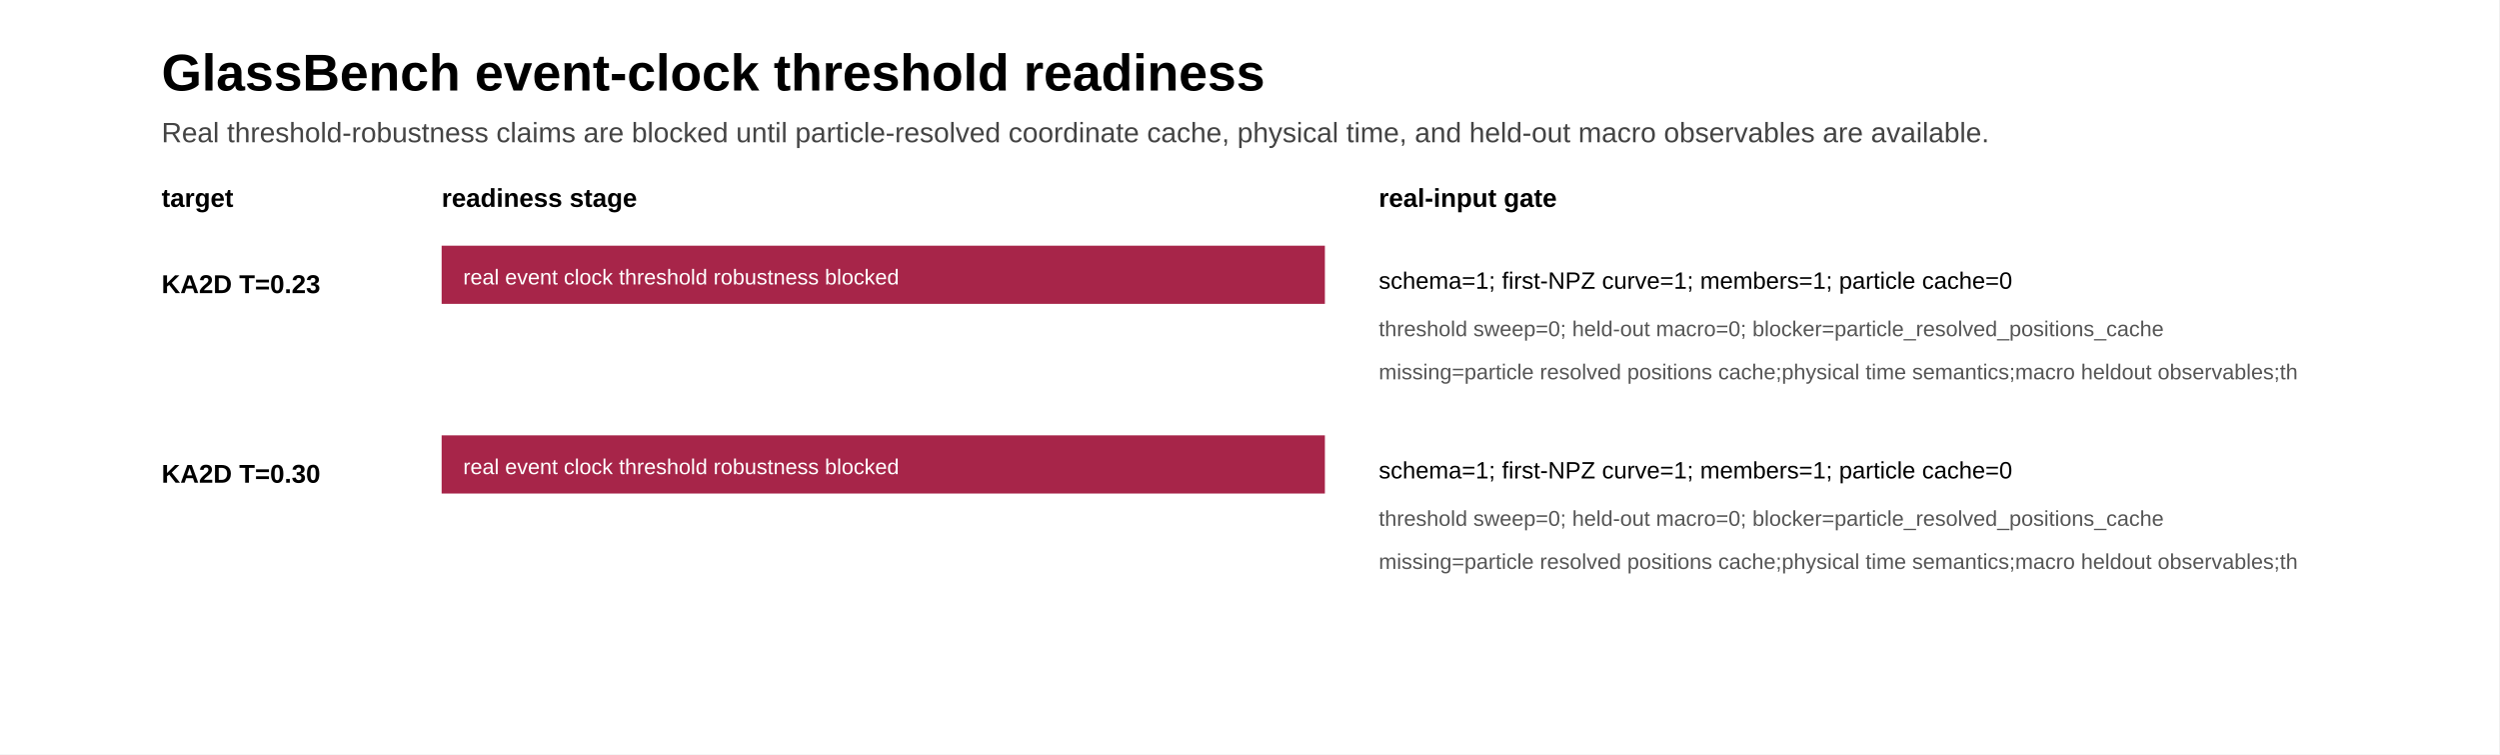
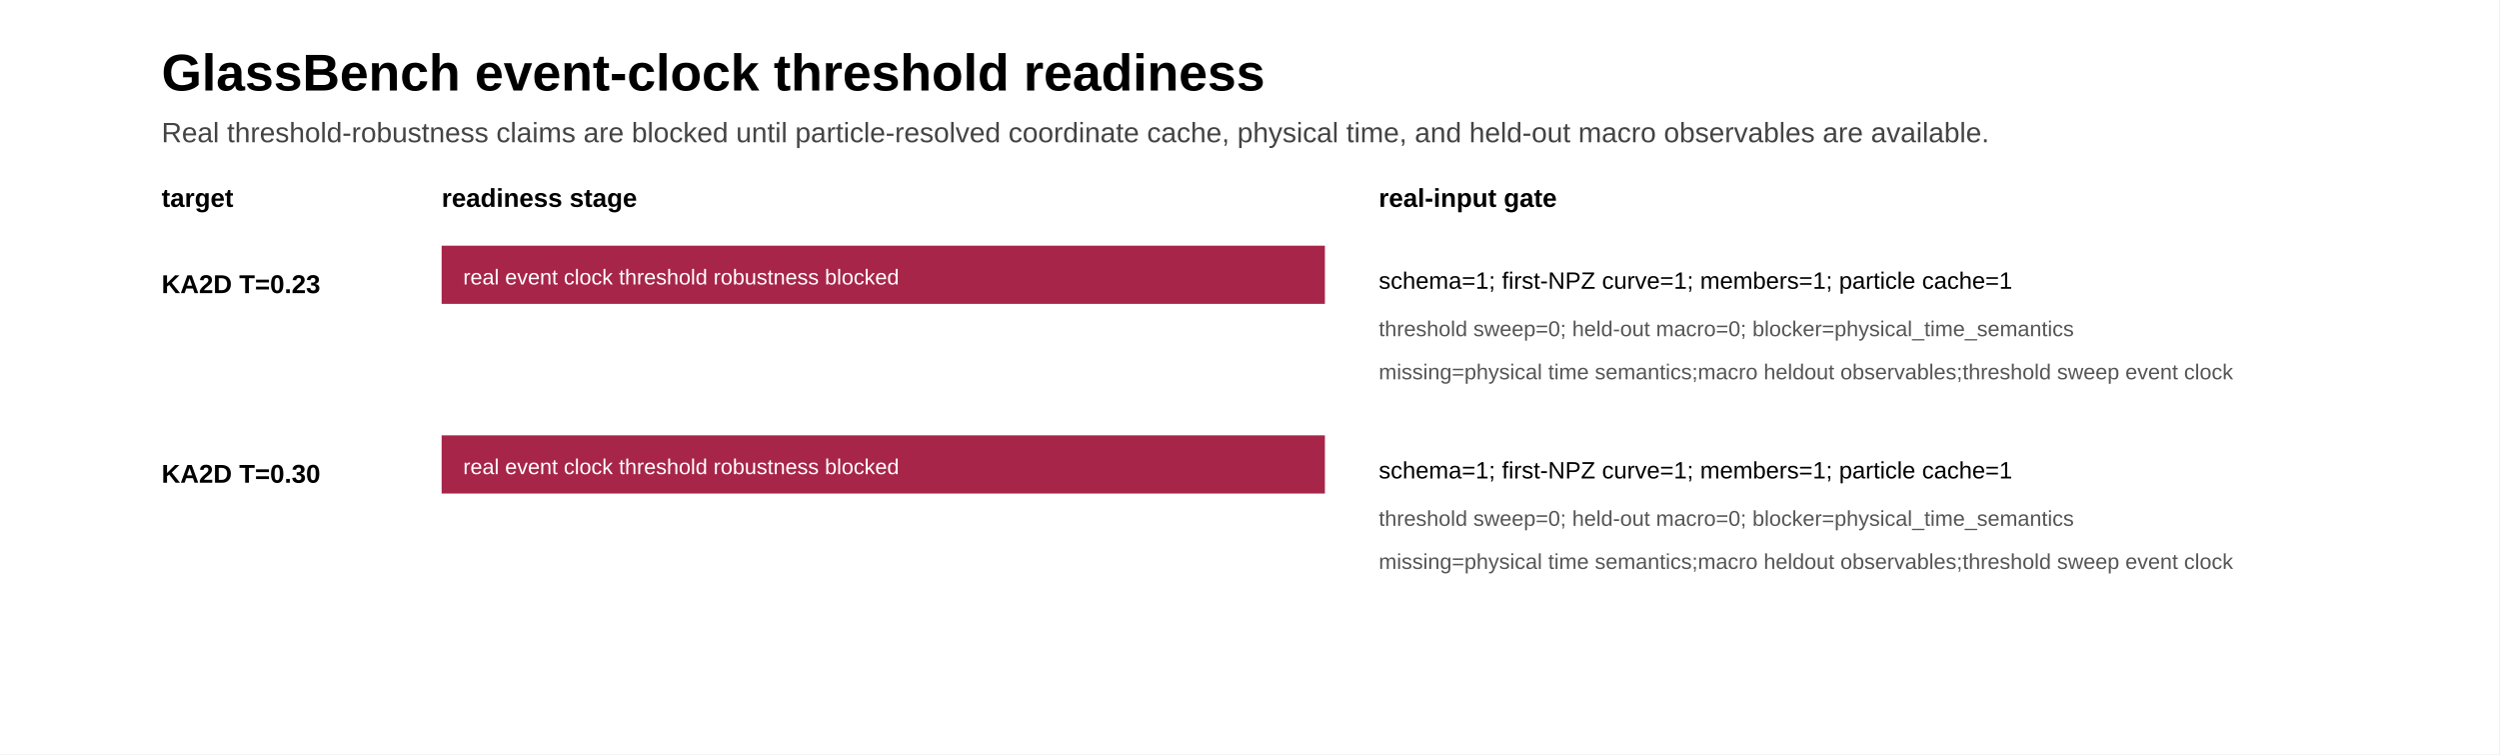
<svg xmlns="http://www.w3.org/2000/svg" width="1160" height="350" viewBox="0 0 1160 350">
  <rect width="100%" height="100%" fill="#ffffff" />
  <text x="75" y="42" font-family="Arial, sans-serif" font-size="24" font-weight="700">GlassBench event-clock threshold readiness</text>
  <text x="75" y="66" font-family="Arial, sans-serif" font-size="13" fill="#444">Real threshold-robustness claims are blocked until particle-resolved coordinate cache, physical time, and held-out macro observables are available.</text>
  <text x="75" y="96" font-family="Arial, sans-serif" font-size="12" font-weight="700">target</text>
  <text x="205" y="96" font-family="Arial, sans-serif" font-size="12" font-weight="700">readiness stage</text>
  <text x="640" y="96" font-family="Arial, sans-serif" font-size="12" font-weight="700">real-input gate</text>
  <text x="75" y="136" font-family="Arial, sans-serif" font-size="12" font-weight="700">KA2D T=0.23</text>
  <rect x="205" y="114" width="410" height="27" fill="#9f1239" opacity="0.92" />
  <text x="215" y="132" font-family="Arial, sans-serif" font-size="10" fill="#fff">real event clock threshold robustness blocked</text>
-   <text x="640" y="134" font-family="Arial, sans-serif" font-size="11">schema=1; first-NPZ curve=1; members=1; particle cache=0</text>
-   <text x="640" y="156" font-family="Arial, sans-serif" font-size="10" fill="#555">threshold sweep=0; held-out macro=0; blocker=particle_resolved_positions_cache</text>
-   <text x="640" y="176" font-family="Arial, sans-serif" font-size="10" fill="#555">missing=particle resolved positions cache;physical time semantics;macro heldout observables;th</text>
+   <text x="640" y="134" font-family="Arial, sans-serif" font-size="11">schema=1; first-NPZ curve=1; members=1; particle cache=1</text>
+   <text x="640" y="156" font-family="Arial, sans-serif" font-size="10" fill="#555">threshold sweep=0; held-out macro=0; blocker=physical_time_semantics</text>
+   <text x="640" y="176" font-family="Arial, sans-serif" font-size="10" fill="#555">missing=physical time semantics;macro heldout observables;threshold sweep event clock</text>
  <text x="75" y="224" font-family="Arial, sans-serif" font-size="12" font-weight="700">KA2D T=0.30</text>
  <rect x="205" y="202" width="410" height="27" fill="#9f1239" opacity="0.92" />
  <text x="215" y="220" font-family="Arial, sans-serif" font-size="10" fill="#fff">real event clock threshold robustness blocked</text>
-   <text x="640" y="222" font-family="Arial, sans-serif" font-size="11">schema=1; first-NPZ curve=1; members=1; particle cache=0</text>
-   <text x="640" y="244" font-family="Arial, sans-serif" font-size="10" fill="#555">threshold sweep=0; held-out macro=0; blocker=particle_resolved_positions_cache</text>
-   <text x="640" y="264" font-family="Arial, sans-serif" font-size="10" fill="#555">missing=particle resolved positions cache;physical time semantics;macro heldout observables;th</text>
+   <text x="640" y="222" font-family="Arial, sans-serif" font-size="11">schema=1; first-NPZ curve=1; members=1; particle cache=1</text>
+   <text x="640" y="244" font-family="Arial, sans-serif" font-size="10" fill="#555">threshold sweep=0; held-out macro=0; blocker=physical_time_semantics</text>
+   <text x="640" y="264" font-family="Arial, sans-serif" font-size="10" fill="#555">missing=physical time semantics;macro heldout observables;threshold sweep event clock</text>
</svg>
